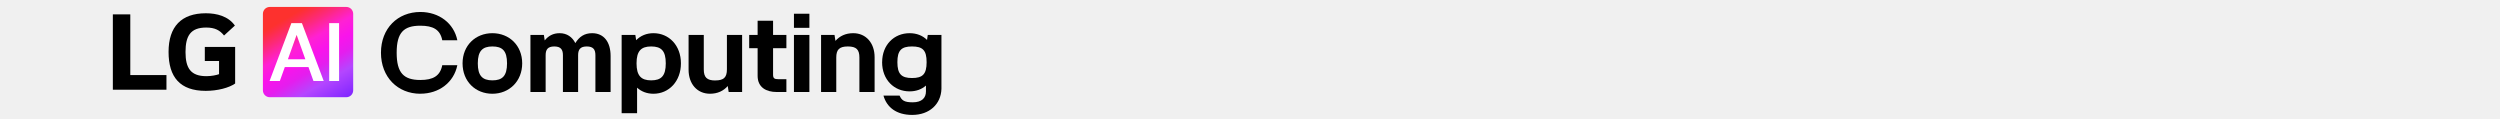
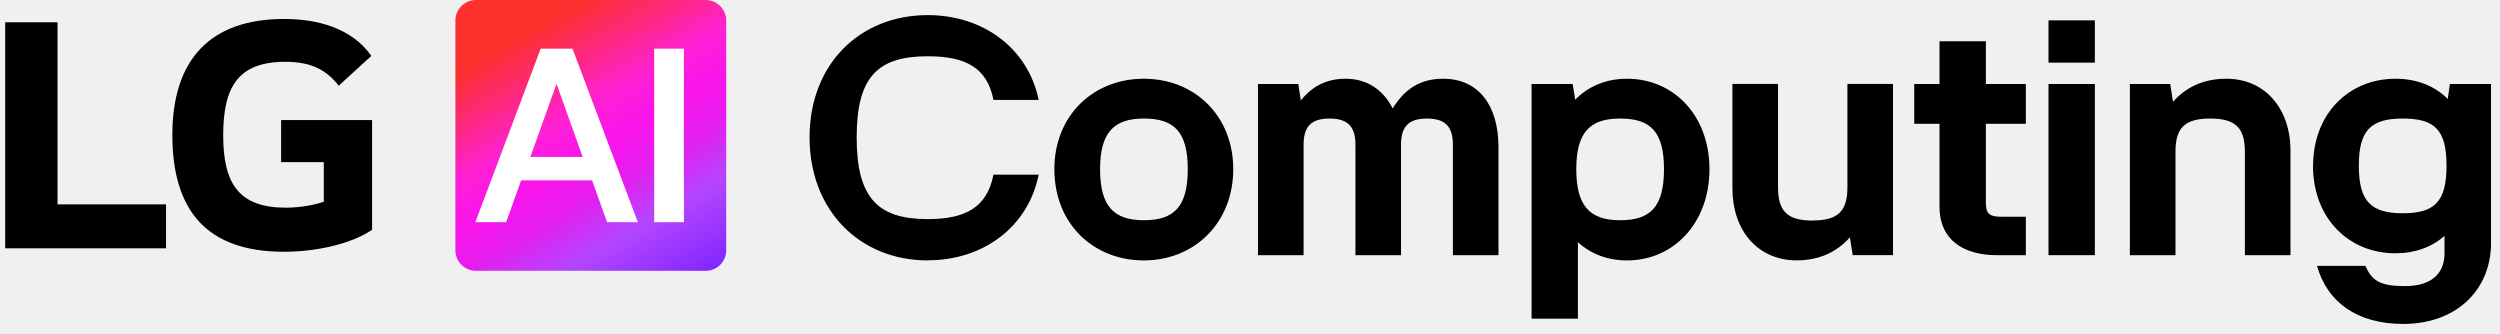
- <svg xmlns="http://www.w3.org/2000/svg" width="360" height="17" viewBox="0 0 360 17" fill="none">
-   <g clip-path="url(#clip0_1909_89619)">
-     <path d="M60.535 13.5C57.27 13.5 54.859 11.104 54.859 7.594C54.859 4.084 57.264 1.725 60.535 1.725C63.211 1.725 65.352 3.336 65.857 5.797H63.686C63.386 4.252 62.357 3.701 60.535 3.701C58.142 3.701 57.12 4.671 57.12 7.594C57.12 10.517 58.148 11.517 60.535 11.517C62.351 11.517 63.38 10.948 63.686 9.385H65.857C65.352 11.883 63.211 13.494 60.535 13.494V13.5Z" fill="black" />
-     <path d="M66.609 9.122C66.609 6.54 68.479 4.779 70.903 4.779C73.326 4.779 75.196 6.54 75.196 9.122C75.196 11.703 73.326 13.5 70.903 13.5C68.479 13.5 66.609 11.739 66.609 9.122ZM70.909 11.571C72.34 11.571 73.013 10.936 73.013 9.122C73.013 7.307 72.34 6.69 70.909 6.69C69.478 6.69 68.804 7.343 68.804 9.122C68.804 10.9 69.46 11.571 70.909 11.571Z" fill="black" />
-     <path d="M76.383 13.248V5.031H78.319L78.439 5.821C78.98 5.151 79.654 4.779 80.592 4.779C81.638 4.779 82.408 5.33 82.847 6.205C83.418 5.282 84.157 4.779 85.27 4.779C86.954 4.779 87.927 6.037 87.927 8.067V13.248H85.739V7.948C85.739 7.145 85.438 6.69 84.494 6.69C83.55 6.69 83.249 7.145 83.249 7.948V13.248H81.061V7.948C81.061 7.145 80.76 6.69 79.816 6.69C78.872 6.69 78.572 7.145 78.572 7.948V13.248H76.383Z" fill="black" />
-     <path d="M91.608 5.785C92.233 5.151 93.075 4.779 94.097 4.779C96.334 4.779 98.054 6.54 98.054 9.122C98.054 11.703 96.334 13.5 94.097 13.5C93.153 13.5 92.348 13.182 91.74 12.625V16.297H89.516V5.031H91.488L91.608 5.785ZM93.767 11.571C95.216 11.571 95.871 10.936 95.871 9.122C95.871 7.307 95.216 6.69 93.767 6.69C92.318 6.69 91.662 7.343 91.662 9.122C91.662 10.9 92.318 11.571 93.767 11.571Z" fill="black" />
-     <path d="M103.011 11.582C104.237 11.582 104.676 11.126 104.676 9.988V5.029H106.865V13.247H104.929L104.796 12.39C104.171 13.097 103.329 13.498 102.235 13.498C100.383 13.498 99.156 12.073 99.156 10.042V5.029H101.345V9.994C101.345 11.132 101.784 11.588 103.011 11.588V11.582Z" fill="black" />
-     <path d="M109.097 5.031V2.982H111.322V5.031H113.24V6.941H111.322V10.751C111.322 11.29 111.527 11.403 112.08 11.403H113.24V13.248H111.827C110.378 13.248 109.097 12.613 109.097 10.918V6.941H107.883V5.031H109.097Z" fill="black" />
-     <path d="M114.328 1.977H116.553V4.007H114.328V1.977ZM114.328 5.031H116.553V13.248H114.328V5.031Z" fill="black" />
-     <path d="M122.089 6.69C120.862 6.69 120.423 7.145 120.423 8.283V13.248H118.234V5.031H120.171L120.303 5.887C120.928 5.181 121.77 4.779 122.864 4.779C124.716 4.779 125.943 6.205 125.943 8.235V13.248H123.754V8.283C123.754 7.145 123.315 6.69 122.089 6.69Z" fill="black" />
-     <path d="M127.029 8.954C127.029 6.456 128.749 4.779 130.986 4.779C132.014 4.779 132.874 5.133 133.493 5.75L133.596 5.031H135.568V12.793C135.502 14.991 133.848 16.548 131.359 16.548C129.104 16.548 127.703 15.476 127.216 13.763H129.537C129.856 14.47 130.228 14.733 131.437 14.733C132.766 14.733 133.337 14.081 133.337 13.158V12.32C132.73 12.859 131.924 13.158 130.98 13.158C128.743 13.158 127.023 11.481 127.023 8.948L127.029 8.954ZM131.329 11.236C132.862 11.236 133.433 10.685 133.433 8.954C133.433 7.223 132.862 6.69 131.329 6.69C129.795 6.69 129.224 7.259 129.224 8.954C129.224 10.649 129.795 11.236 131.329 11.236Z" fill="black" />
-     <path d="M18.762 2.07H16.25V12.919H23.97V10.81H18.762V2.07Z" fill="black" />
-     <path d="M29.499 8.782H31.543V10.679C31.17 10.821 30.429 10.969 29.73 10.969C27.467 10.969 26.714 9.822 26.714 7.494C26.714 5.166 27.431 3.967 29.695 3.967C30.951 3.967 31.668 4.362 32.26 5.113L33.824 3.683C32.87 2.324 31.2 1.91 29.641 1.91C26.122 1.91 24.273 3.825 24.273 7.477C24.273 11.128 25.944 13.084 29.623 13.084C31.312 13.084 32.965 12.653 33.86 12.027V6.762H29.493V8.788L29.499 8.782Z" fill="black" />
-     <path d="M49.467 1.549H39.244C38.712 1.549 38.281 1.98 38.281 2.512V12.74C38.281 13.272 38.712 13.703 39.244 13.703H49.467C49.999 13.703 50.43 13.272 50.43 12.74V2.512C50.43 1.98 49.999 1.549 49.467 1.549Z" fill="white" />
-     <path d="M42.717 5.032L43.969 8.532H41.458L42.711 5.032H42.717ZM50.859 1.987V13.013C50.859 13.557 50.416 14 49.873 14H38.846C38.303 14 37.859 13.557 37.859 13.013V1.987C37.859 1.443 38.303 1 38.846 1H49.873C50.416 1 50.859 1.443 50.859 1.987ZM46.617 11.665L43.479 3.335H41.954L38.817 11.665H40.294L41.015 9.655H44.419L45.139 11.665H46.617ZM48.827 3.335H47.403V11.665H48.827V3.335Z" fill="url(#paint0_linear_1909_89619)" />
+ <svg xmlns="http://www.w3.org/2000/svg" width="120" height="16" viewBox="0 0 120 16" fill="none">
+   <g clip-path="url(#clip0_3547_10119)">
+     <path d="M44.535 12.5C41.27 12.5 38.859 10.104 38.859 6.594C38.859 3.084 41.264 0.725 44.535 0.725C47.211 0.725 49.352 2.336 49.857 4.797H47.686C47.386 3.252 46.357 2.701 44.535 2.701C42.142 2.701 41.12 3.671 41.12 6.594C41.12 9.517 42.148 10.517 44.535 10.517C46.351 10.517 47.38 9.948 47.686 8.385H49.857C49.352 10.883 47.211 12.494 44.535 12.494V12.5Z" fill="black" />
+     <path d="M50.609 8.122C50.609 5.54 52.479 3.779 54.903 3.779C57.326 3.779 59.196 5.54 59.196 8.122C59.196 10.703 57.326 12.5 54.903 12.5C52.479 12.5 50.609 10.739 50.609 8.122ZM54.909 10.571C56.34 10.571 57.013 9.936 57.013 8.122C57.013 6.307 56.34 5.69 54.909 5.69C53.477 5.69 52.804 6.343 52.804 8.122C52.804 9.9 53.459 10.571 54.909 10.571Z" fill="black" />
+     <path d="M60.383 12.248V4.031H62.319L62.439 4.821C62.98 4.151 63.654 3.779 64.592 3.779C65.638 3.779 66.408 4.33 66.847 5.205C67.418 4.282 68.157 3.779 69.27 3.779C70.954 3.779 71.927 5.037 71.927 7.067V12.248H69.739V6.948C69.739 6.145 69.438 5.69 68.494 5.69C67.55 5.69 67.249 6.145 67.249 6.948V12.248H65.061V6.948C65.061 6.145 64.76 5.69 63.816 5.69C62.872 5.69 62.572 6.145 62.572 6.948V12.248H60.383Z" fill="black" />
+     <path d="M75.608 4.785C76.233 4.151 77.075 3.779 78.097 3.779C80.334 3.779 82.054 5.54 82.054 8.122C82.054 10.703 80.334 12.5 78.097 12.5C77.153 12.5 76.348 12.182 75.74 11.625V15.297H73.516V4.031H75.488L75.608 4.785ZM77.767 10.571C79.216 10.571 79.871 9.936 79.871 8.122C79.871 6.307 79.216 5.69 77.767 5.69C76.318 5.69 75.662 6.343 75.662 8.122C75.662 9.9 76.318 10.571 77.767 10.571Z" fill="black" />
+     <path d="M87.01 10.582C88.237 10.582 88.676 10.126 88.676 8.988V4.029H90.865V12.247H88.929L88.796 11.39C88.171 12.097 87.329 12.498 86.235 12.498C84.383 12.498 83.156 11.073 83.156 9.042V4.029H85.345V8.994C85.345 10.132 85.784 10.588 87.01 10.588V10.582Z" fill="black" />
+     <path d="M93.097 4.031V1.982H95.322V4.031H97.24V5.941H95.322V9.751C95.322 10.29 95.527 10.403 96.08 10.403H97.24V12.248H95.827C94.378 12.248 93.097 11.613 93.097 9.918V5.941H91.883V4.031H93.097Z" fill="black" />
+     <path d="M98.328 0.977H100.553V3.007H98.328V0.977ZM98.328 4.031H100.553V12.248H98.328V4.031Z" fill="black" />
+     <path d="M106.089 5.69C104.862 5.69 104.423 6.145 104.423 7.283V12.248H102.234V4.031H104.171L104.303 4.887C104.928 4.181 105.77 3.779 106.864 3.779C108.716 3.779 109.943 5.205 109.943 7.235V12.248H107.754V7.283C107.754 6.145 107.315 5.69 106.089 5.69Z" fill="black" />
+     <path d="M111.029 7.954C111.029 5.456 112.749 3.779 114.986 3.779C116.014 3.779 116.874 4.133 117.493 4.75L117.596 4.031H119.568V11.793C119.502 13.991 117.848 15.548 115.359 15.548C113.104 15.548 111.703 14.476 111.216 12.763H113.537C113.856 13.47 114.228 13.733 115.437 13.733C116.766 13.733 117.337 13.081 117.337 12.158V11.32C116.73 11.859 115.924 12.158 114.98 12.158C112.743 12.158 111.023 10.481 111.023 7.948L111.029 7.954ZM115.329 10.236C116.862 10.236 117.433 9.685 117.433 7.954C117.433 6.223 116.862 5.69 115.329 5.69C113.795 5.69 113.224 6.259 113.224 7.954C113.224 9.649 113.795 10.236 115.329 10.236Z" fill="black" />
+     <path d="M2.762 1.07H0.25V11.919H7.97V9.81H2.762V1.07Z" fill="black" />
+     <path d="M13.499 7.782H15.543V9.679C15.17 9.821 14.429 9.969 13.73 9.969C11.467 9.969 10.714 8.822 10.714 6.494C10.714 4.166 11.431 2.967 13.695 2.967C14.951 2.967 15.668 3.362 16.26 4.113L17.824 2.683C16.87 1.324 15.2 0.91 13.641 0.91C10.122 0.91 8.273 2.825 8.273 6.477C8.273 10.128 9.944 12.084 13.623 12.084C15.312 12.084 16.965 11.653 17.86 11.027V5.762H13.493V7.788L13.499 7.782Z" fill="black" />
+     <path d="M33.467 0.549H23.244C22.712 0.549 22.281 0.98 22.281 1.512V11.74C22.281 12.272 22.712 12.703 23.244 12.703H33.467C33.999 12.703 34.43 12.272 34.43 11.74V1.512C34.43 0.98 33.999 0.549 33.467 0.549Z" fill="white" />
+     <path d="M26.717 4.032L27.969 7.532H25.458L26.711 4.032H26.717ZM34.859 0.987V12.013C34.859 12.557 34.416 13 33.873 13H22.846C22.303 13 21.859 12.557 21.859 12.013V0.987C21.859 0.443 22.303 0 22.846 0H33.873C34.416 0 34.859 0.443 34.859 0.987ZM30.617 10.665L27.479 2.335H25.954L22.817 10.665H24.294L25.015 8.655H28.419L29.139 10.665H30.617ZM32.827 2.335H31.403V10.665H32.827V2.335Z" fill="url(#paint0_linear_3547_10119)" />
  </g>
  <defs>
-     <linearGradient id="paint0_linear_1909_89619" x1="40.099" y1="0.125" x2="48.62" y2="14.877" gradientUnits="userSpaceOnUse">
+     <linearGradient id="paint0_linear_3547_10119" x1="24.099" y1="-0.875" x2="32.62" y2="13.877" gradientUnits="userSpaceOnUse">
      <stop offset="0.16" stop-color="#FD312E" />
      <stop offset="0.2" stop-color="#FD2E43" />
      <stop offset="0.29" stop-color="#FD297A" />
      <stop offset="0.42" stop-color="#FF21D3" />
      <stop offset="0.54" stop-color="#F914EB" />
      <stop offset="0.65" stop-color="#E51DEE" />
      <stop offset="0.79" stop-color="#B446FF" />
      <stop offset="1" stop-color="#8227FF" />
    </linearGradient>
-     <clipPath id="clip0_1909_89619">
-       <rect width="120" height="16" fill="white" transform="translate(16 1)" />
+     <clipPath id="clip0_3547_10119">
+       <rect width="120" height="16" fill="white" />
    </clipPath>
  </defs>
</svg>
